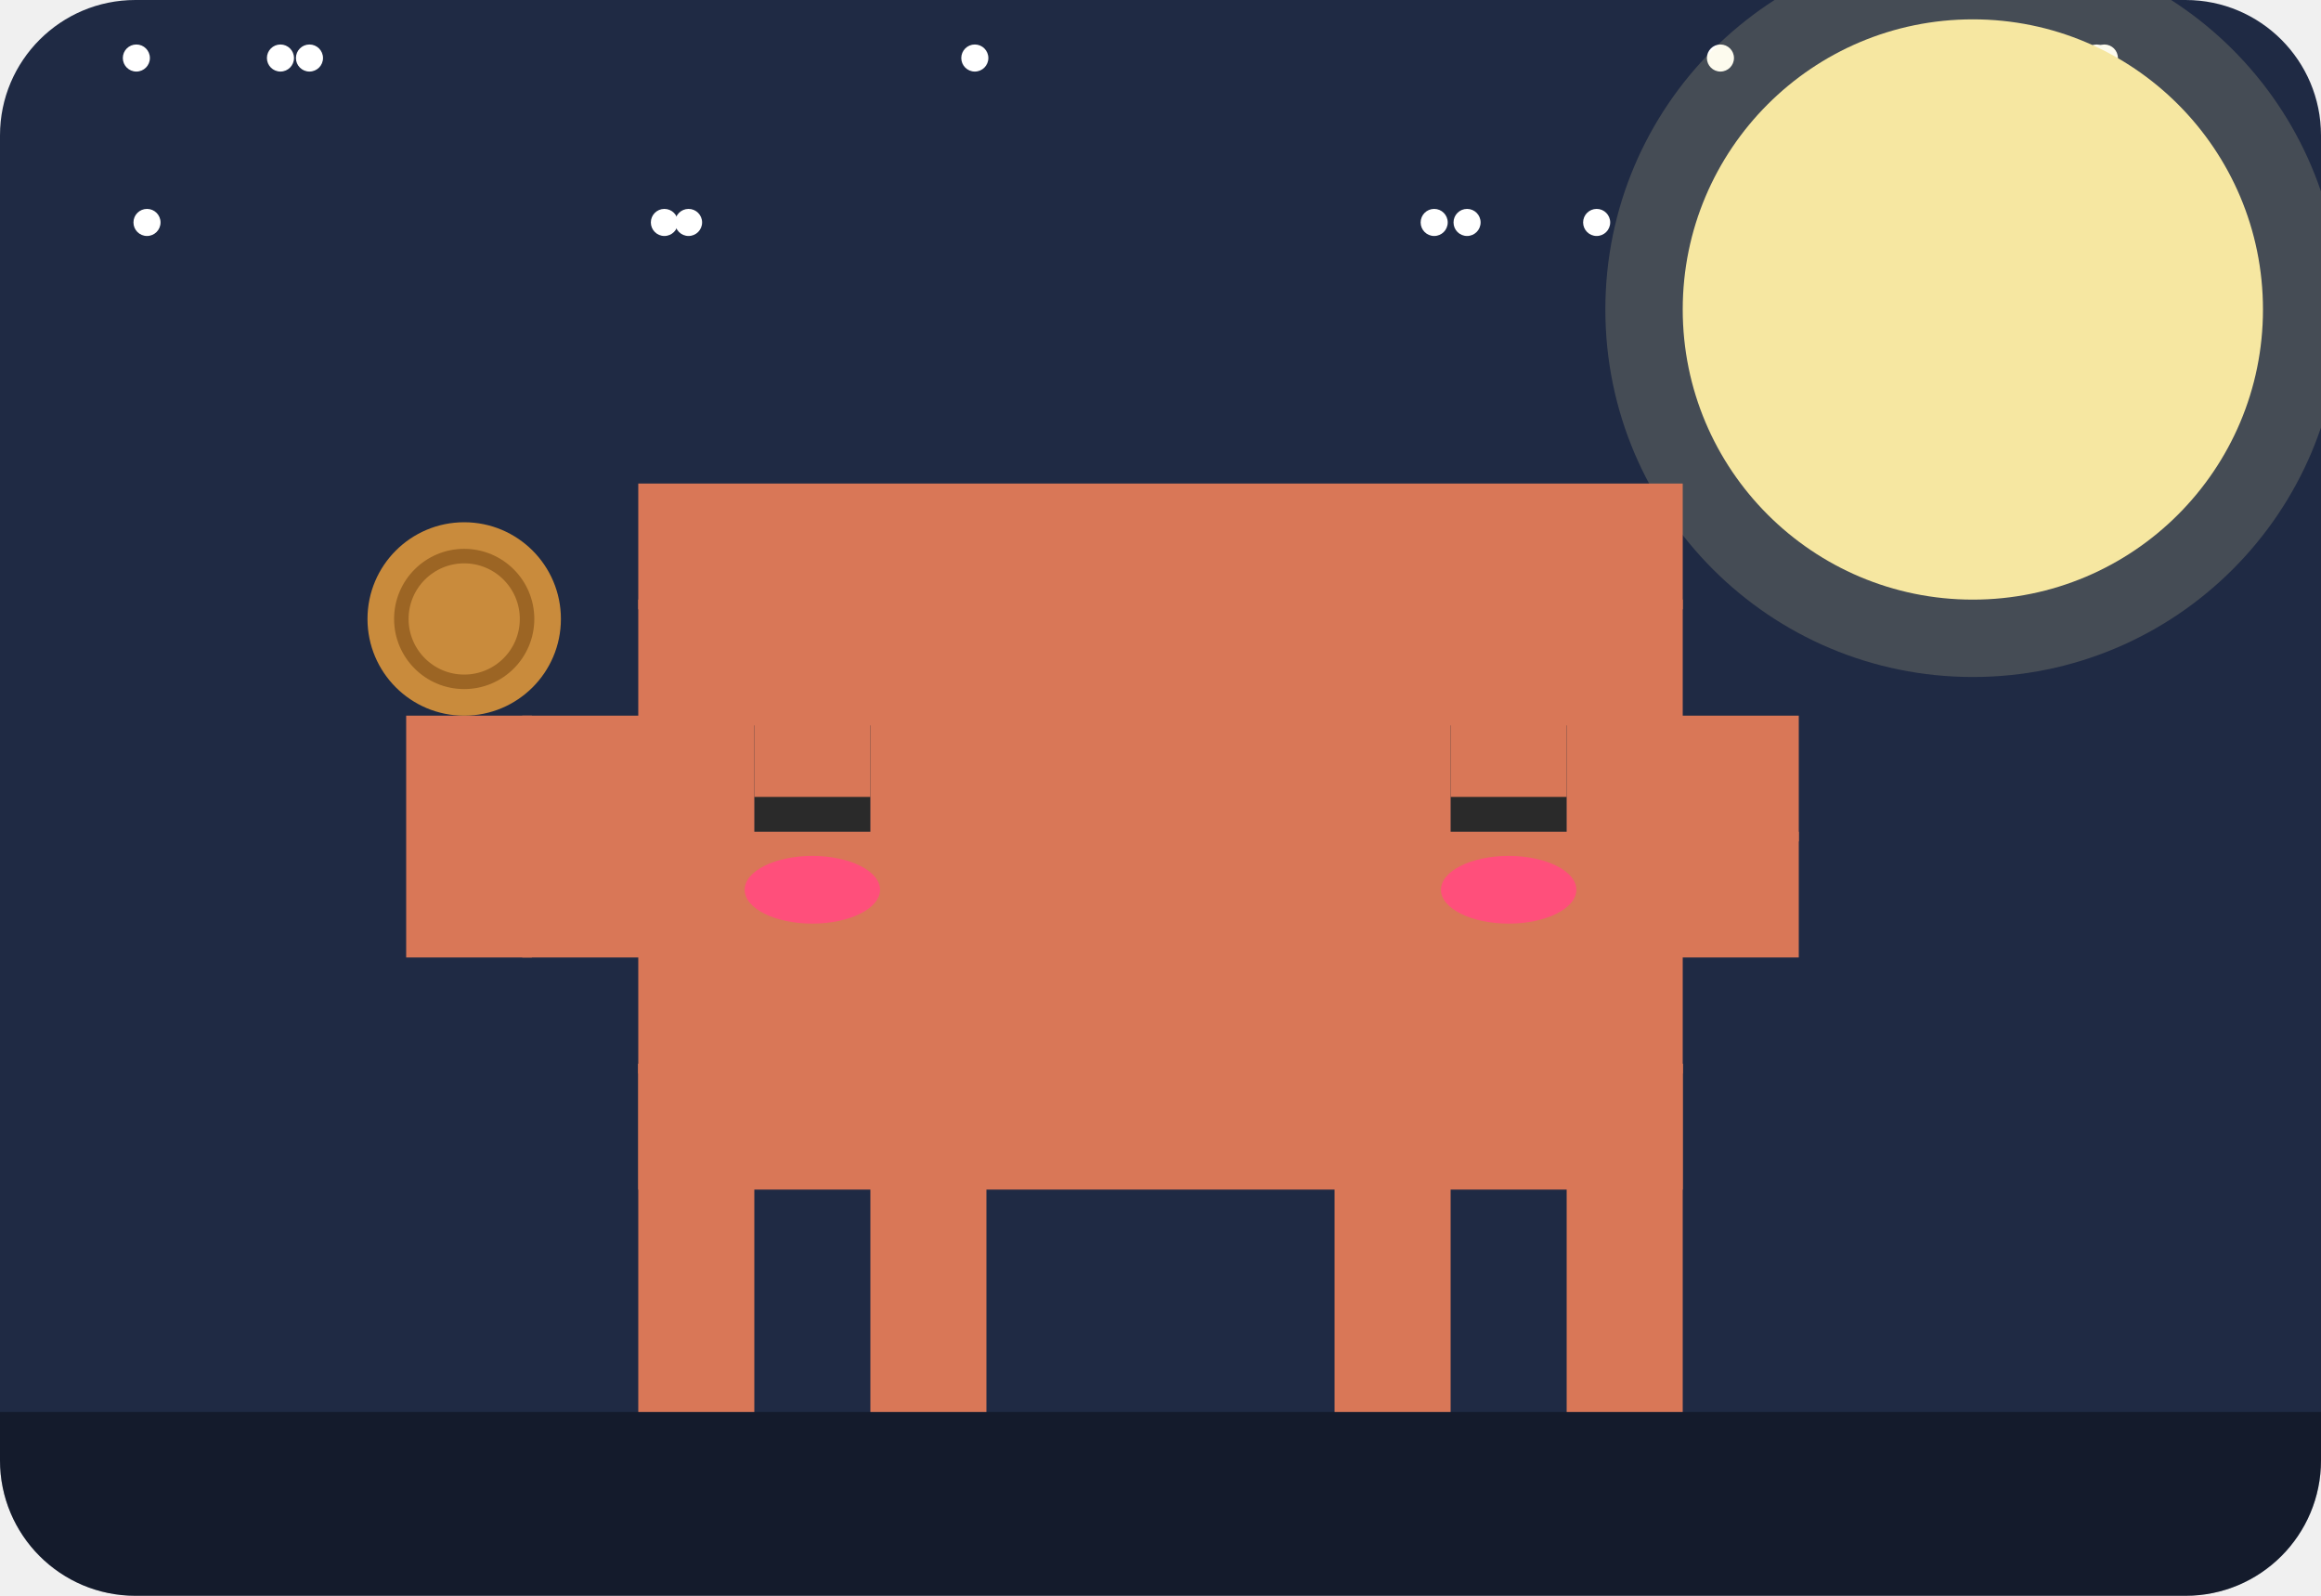
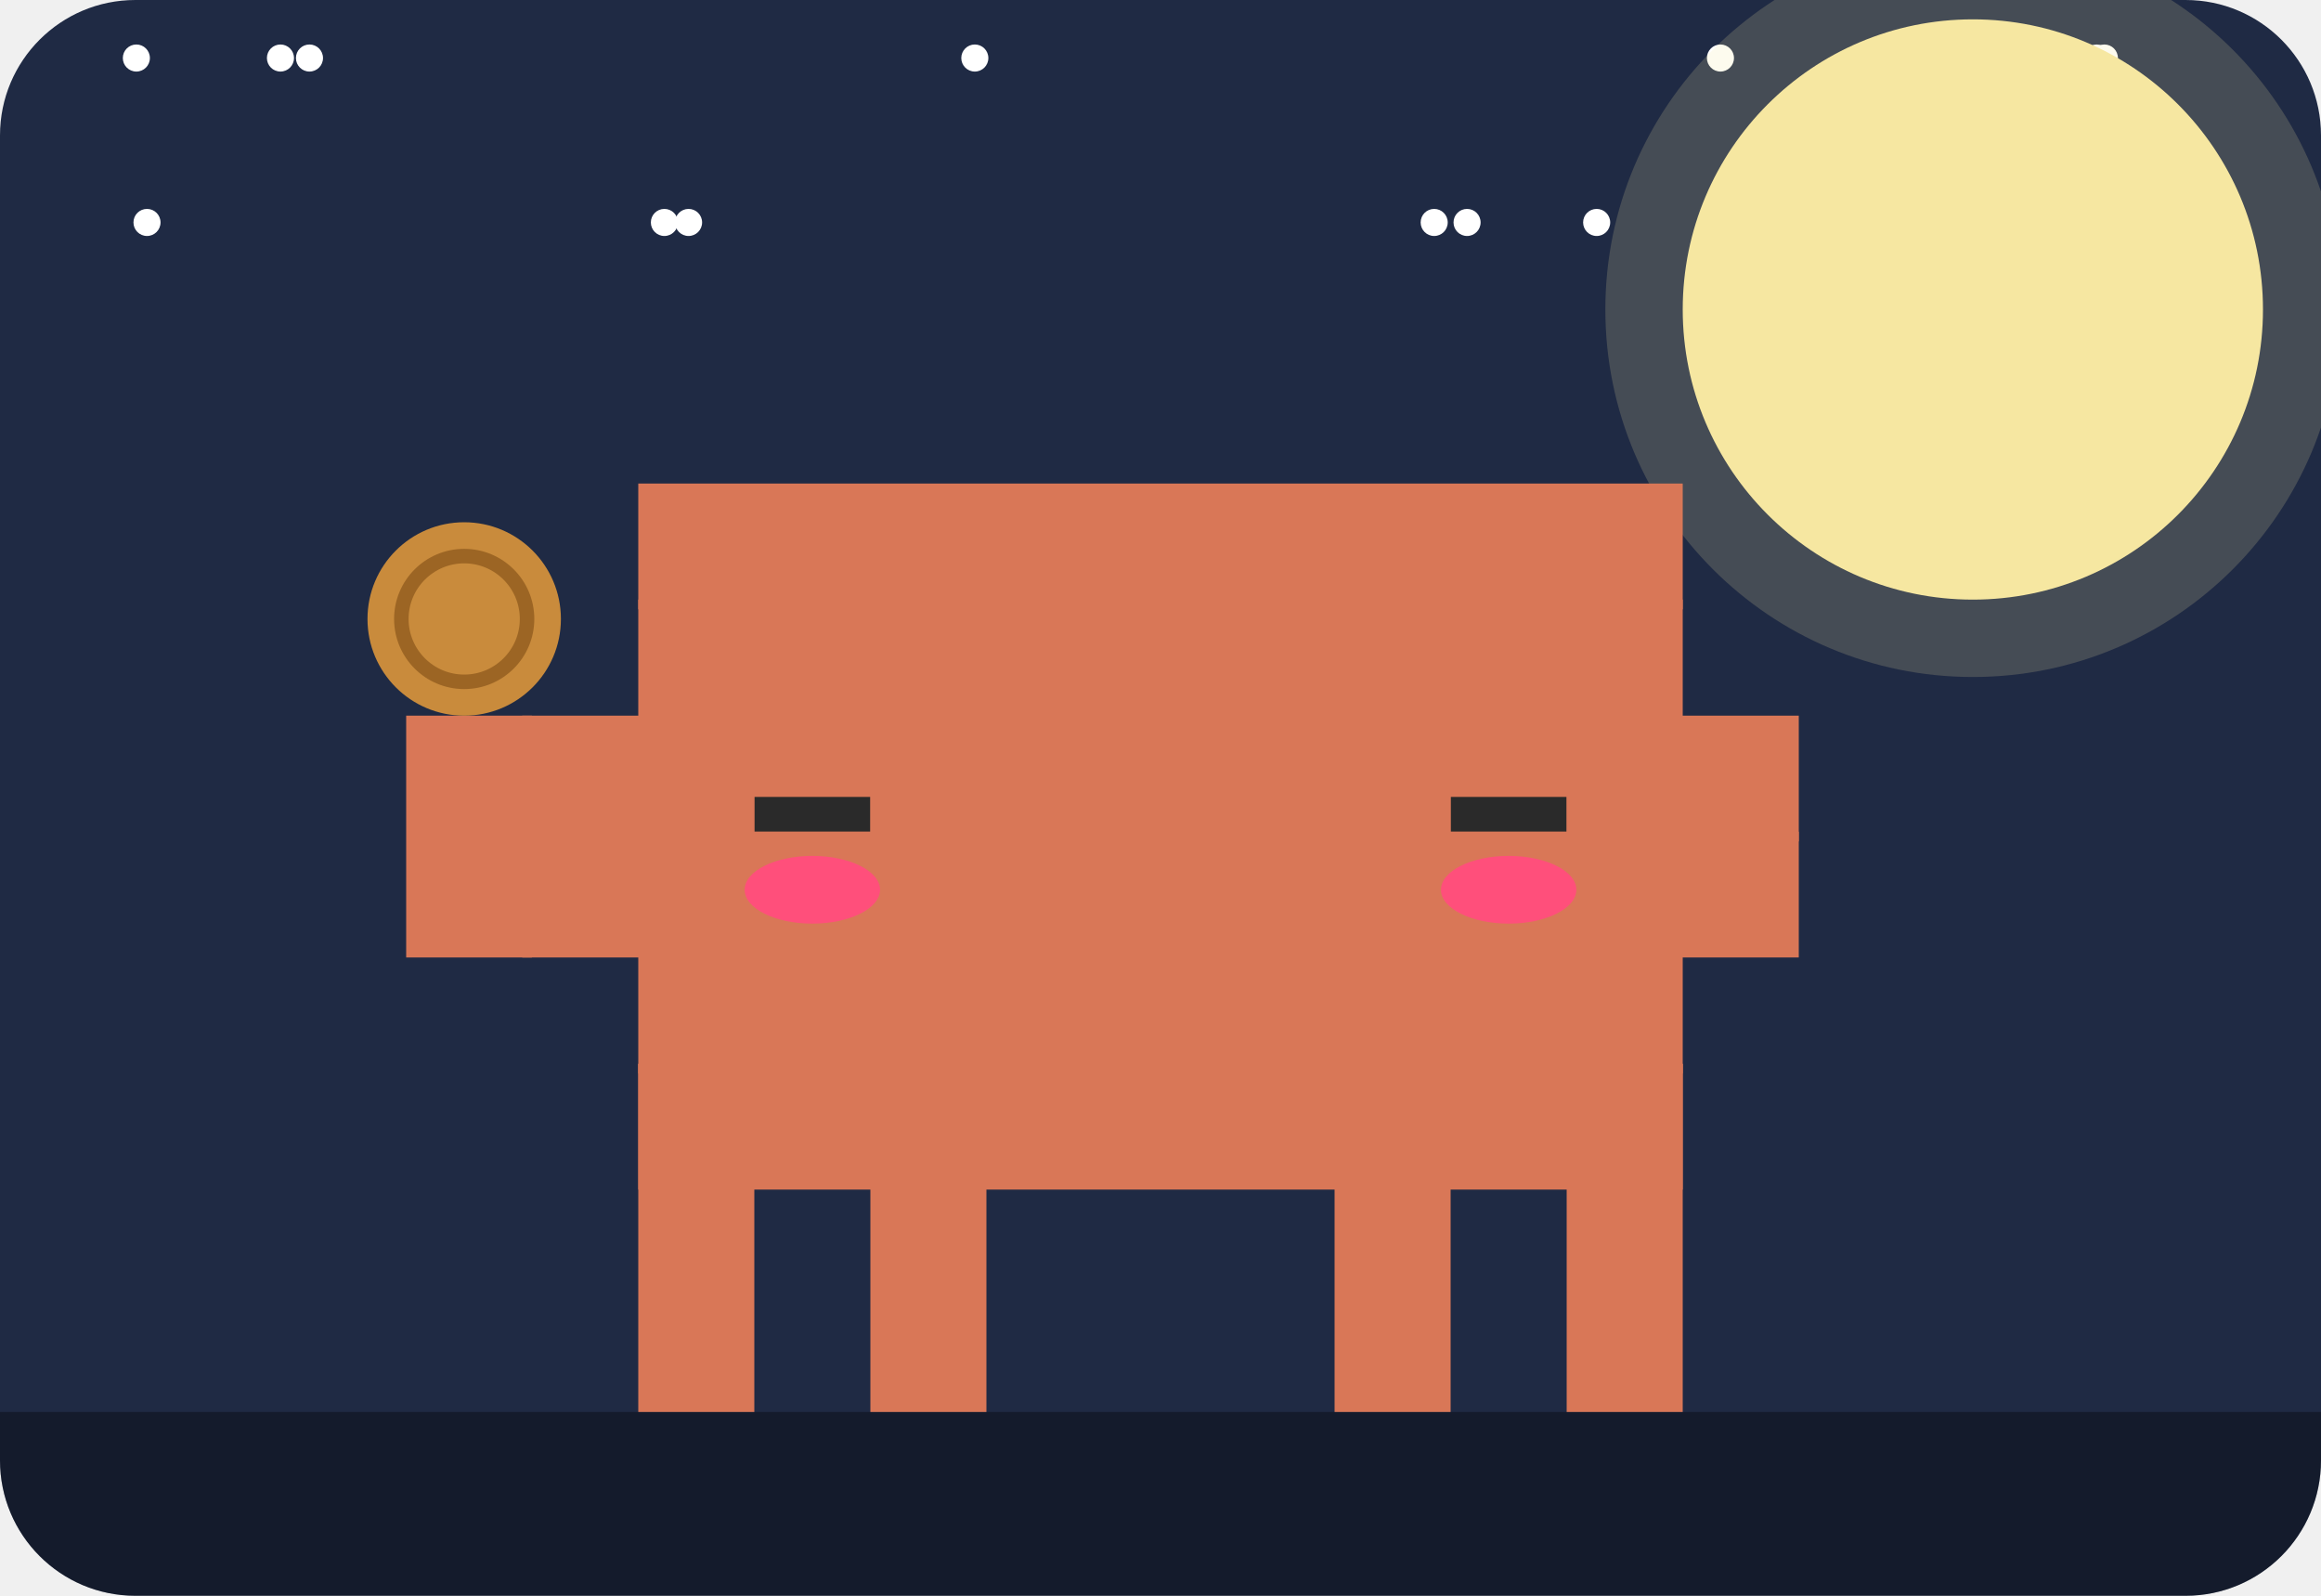
<svg xmlns="http://www.w3.org/2000/svg" class="bob" viewBox="-54 -50 240 165" width="240" height="165">
  <style>@keyframes blink{0%,88%,100%{transform:scaleY(0)}90.5%{transform:scaleY(.8)}92.5%,94.5%{transform:scaleY(1)}96.5%{transform:scaleY(.8)}}@keyframes bob{0%,100%{transform:translateY(0)}50%{transform:translateY(-6px)}}@keyframes hop{0%,100%{transform:translateY(0)}40%{transform:translateY(-16px)}60%{transform:translateY(-16px)}}@keyframes legA{0%,100%{transform:translateY(0)}50%{transform:translateY(-5px)}}@keyframes legB{0%,100%{transform:translateY(-5px)}50%{transform:translateY(0)}}@keyframes breathe{0%,100%{transform:scaleY(1)}50%{transform:scaleY(.95)}}@keyframes z{0%{opacity:0;transform:translate(0,0)}30%{opacity:1}100%{opacity:0;transform:translate(10px,-18px)}}@keyframes fall{0%{transform:translate(0,0);opacity:0}10%{opacity:1}90%{opacity:1}100%{transform:translate(8px,165px);opacity:0}}@keyframes drift{0%{transform:translate(0,0) rotate(0);opacity:0}10%{opacity:1}50%{transform:translate(14px,82px) rotate(180deg)}90%{opacity:1}100%{transform:translate(-4px,165px) rotate(360deg);opacity:0}}@keyframes rain{0%{transform:translate(0,0)}100%{transform:translate(-6px,170px)}}@keyframes rise{0%{transform:translate(0,0);opacity:0}15%{opacity:1}85%{opacity:1}100%{transform:translate(6px,-150px);opacity:0}}@keyframes twinkle{0%,100%{opacity:.25}50%{opacity:1}}@keyframes spin{to{transform:rotate(360deg)}}@keyframes sway{0%,100%{transform:rotate(-6deg)}50%{transform:rotate(6deg)}}@keyframes burst{0%{transform:scale(.1);opacity:0}15%{opacity:1}70%{transform:scale(1);opacity:1}100%{transform:scale(1.15);opacity:0}}@keyframes heat{0%{transform:translateY(0);opacity:0}30%{opacity:.8}100%{transform:translateY(-26px);opacity:0}}@keyframes drip{0%,60%{transform:translateY(0);opacity:0}70%{opacity:1}100%{transform:translateY(14px);opacity:0}}.lid{transform-box:fill-box;transform-origin:50% 0;transform:scaleY(0);animation:blink 3.5s infinite}.bob .body{animation:bob .9s ease-in-out infinite}.walk .body{animation:bob .4s steps(2) infinite}.walk .la{animation:legA .4s steps(2) infinite}.walk .lb{animation:legB .4s steps(2) infinite}.jump .all{animation:hop .7s ease-in-out infinite}.sleep .body{transform-box:fill-box;transform-origin:50% 100%;animation:breathe 2.4s ease-in-out infinite}.sleep .z1{animation:z 2.4s infinite}.sleep .z2{animation:z 2.4s 1.2s infinite}.fall{animation:fall 5s linear infinite}.drift{animation:drift 7s linear infinite}.rain{animation:rain 1s linear infinite}.rise{animation:rise 6s linear infinite}.twinkle{animation:twinkle 2s ease-in-out infinite}.spin{animation:spin 12s linear infinite}.sway{animation:sway 2.4s ease-in-out infinite}.heat{animation:heat 1.8s ease-out infinite}.burst{animation:burst 1.8s ease-out infinite}.drip{animation:drip 2.2s ease-in infinite}</style>
  <defs>
    <clipPath id="frame">
      <rect x="-54" y="-50" width="240" height="165" rx="14" />
    </clipPath>
  </defs>
  <g clip-path="url(#frame)">
    <rect x="-54" y="-50" width="240" height="165" rx="14" fill="#1F2A44" />
    <rect x="-54" y="96" width="240" height="19" fill="#00000059" />
    <circle class="twinkle" cx="46.8" cy="-44.0" r="1.4" fill="#fff" style="animation-delay:-0.60s" />
    <circle class="twinkle" cx="17.2" cy="-27.0" r="1.4" fill="#fff" style="animation-delay:-0.00s" />
    <circle class="twinkle" cx="162.8" cy="-44.0" r="1.4" fill="#fff" style="animation-delay:-1.40s" />
    <circle class="twinkle" cx="94.3" cy="-27.0" r="1.4" fill="#fff" style="animation-delay:-0.80s" />
    <circle class="twinkle" cx="163.6" cy="-44.0" r="1.4" fill="#fff" style="animation-delay:-0.20s" />
    <circle class="twinkle" cx="111.1" cy="-27.0" r="1.4" fill="#fff" style="animation-delay:-1.60s" />
    <circle class="twinkle" cx="-25.0" cy="-44.0" r="1.4" fill="#fff" style="animation-delay:-1.00s" />
    <circle class="twinkle" cx="148.7" cy="-27.0" r="1.4" fill="#fff" style="animation-delay:-0.40s" />
    <circle class="twinkle" cx="-39.9" cy="-44.0" r="1.4" fill="#fff" style="animation-delay:-1.80s" />
    <circle class="twinkle" cx="14.7" cy="-27.0" r="1.4" fill="#fff" style="animation-delay:-1.20s" />
    <circle class="twinkle" cx="123.9" cy="-44.0" r="1.4" fill="#fff" style="animation-delay:-0.60s" />
    <circle class="twinkle" cx="97.7" cy="-27.0" r="1.4" fill="#fff" style="animation-delay:-0.00s" />
    <circle class="twinkle" cx="-22.0" cy="-44.0" r="1.4" fill="#fff" style="animation-delay:-1.40s" />
    <circle class="twinkle" cx="-38.8" cy="-27.0" r="1.4" fill="#fff" style="animation-delay:-0.80s" />
    <circle cx="150" cy="-18" r="38" fill="#F6E7A1" opacity=".18" />
    <circle cx="150" cy="-18" r="30" fill="#F6E7A1" />
    <g class="all">
      <g class="la">
        <rect x="12" y="60" width="12" height="36" fill="#D97757" />
      </g>
      <g class="lb">
        <rect x="36" y="60" width="12" height="36" fill="#D97757" />
      </g>
      <g class="la">
        <rect x="84" y="60" width="12" height="36" fill="#D97757" />
      </g>
      <g class="lb">
        <rect x="108" y="60" width="12" height="36" fill="#D97757" />
      </g>
      <g class="body">
-         <rect x="24" y="24" width="12" height="12" fill="#2a2a2a" />
-         <rect x="96" y="24" width="12" height="12" fill="#2a2a2a" />
+         <rect x="23.5" y="23.5" width="13" height="13" fill="#D97757" />
+         <rect x="24" y="32.4" width="12" height="3.6" fill="#2a2a2a" />
+         <rect x="95.5" y="23.5" width="13" height="13" fill="#D97757" />
+         <rect x="96" y="32.4" width="12" height="3.6" fill="#2a2a2a" />
        <rect x="12" y="0" width="108" height="13" fill="#D97757" />
        <rect x="12" y="12" width="108" height="13" fill="#D97757" />
        <rect x="0" y="24" width="24" height="13" fill="#D97757" />
        <rect x="36" y="24" width="60" height="13" fill="#D97757" />
        <rect x="108" y="24" width="24" height="13" fill="#D97757" />
        <rect x="0" y="36" width="132" height="13" fill="#D97757" />
        <rect x="12" y="48" width="108" height="13" fill="#D97757" />
        <rect x="12" y="60" width="108" height="13" fill="#D97757" />
-         <rect x="24" y="24" width="12" height="8.4" fill="#D97757" />
-         <rect x="96" y="24" width="12" height="8.4" fill="#D97757" />
        <ellipse cx="30" cy="42" rx="7" ry="3.5" fill="#FF4F7B" />
        <ellipse cx="102" cy="42" rx="7" ry="3.5" fill="#FF4F7B" />
        <rect x="-12" y="24" width="13" height="25" fill="#D97757" />
        <g transform="translate(-6 14)">
          <circle r="10" fill="#C98B3C" />
          <circle r="6.5" fill="none" stroke="#9C6524" stroke-width="1.5" />
        </g>
      </g>
    </g>
  </g>
</svg>
